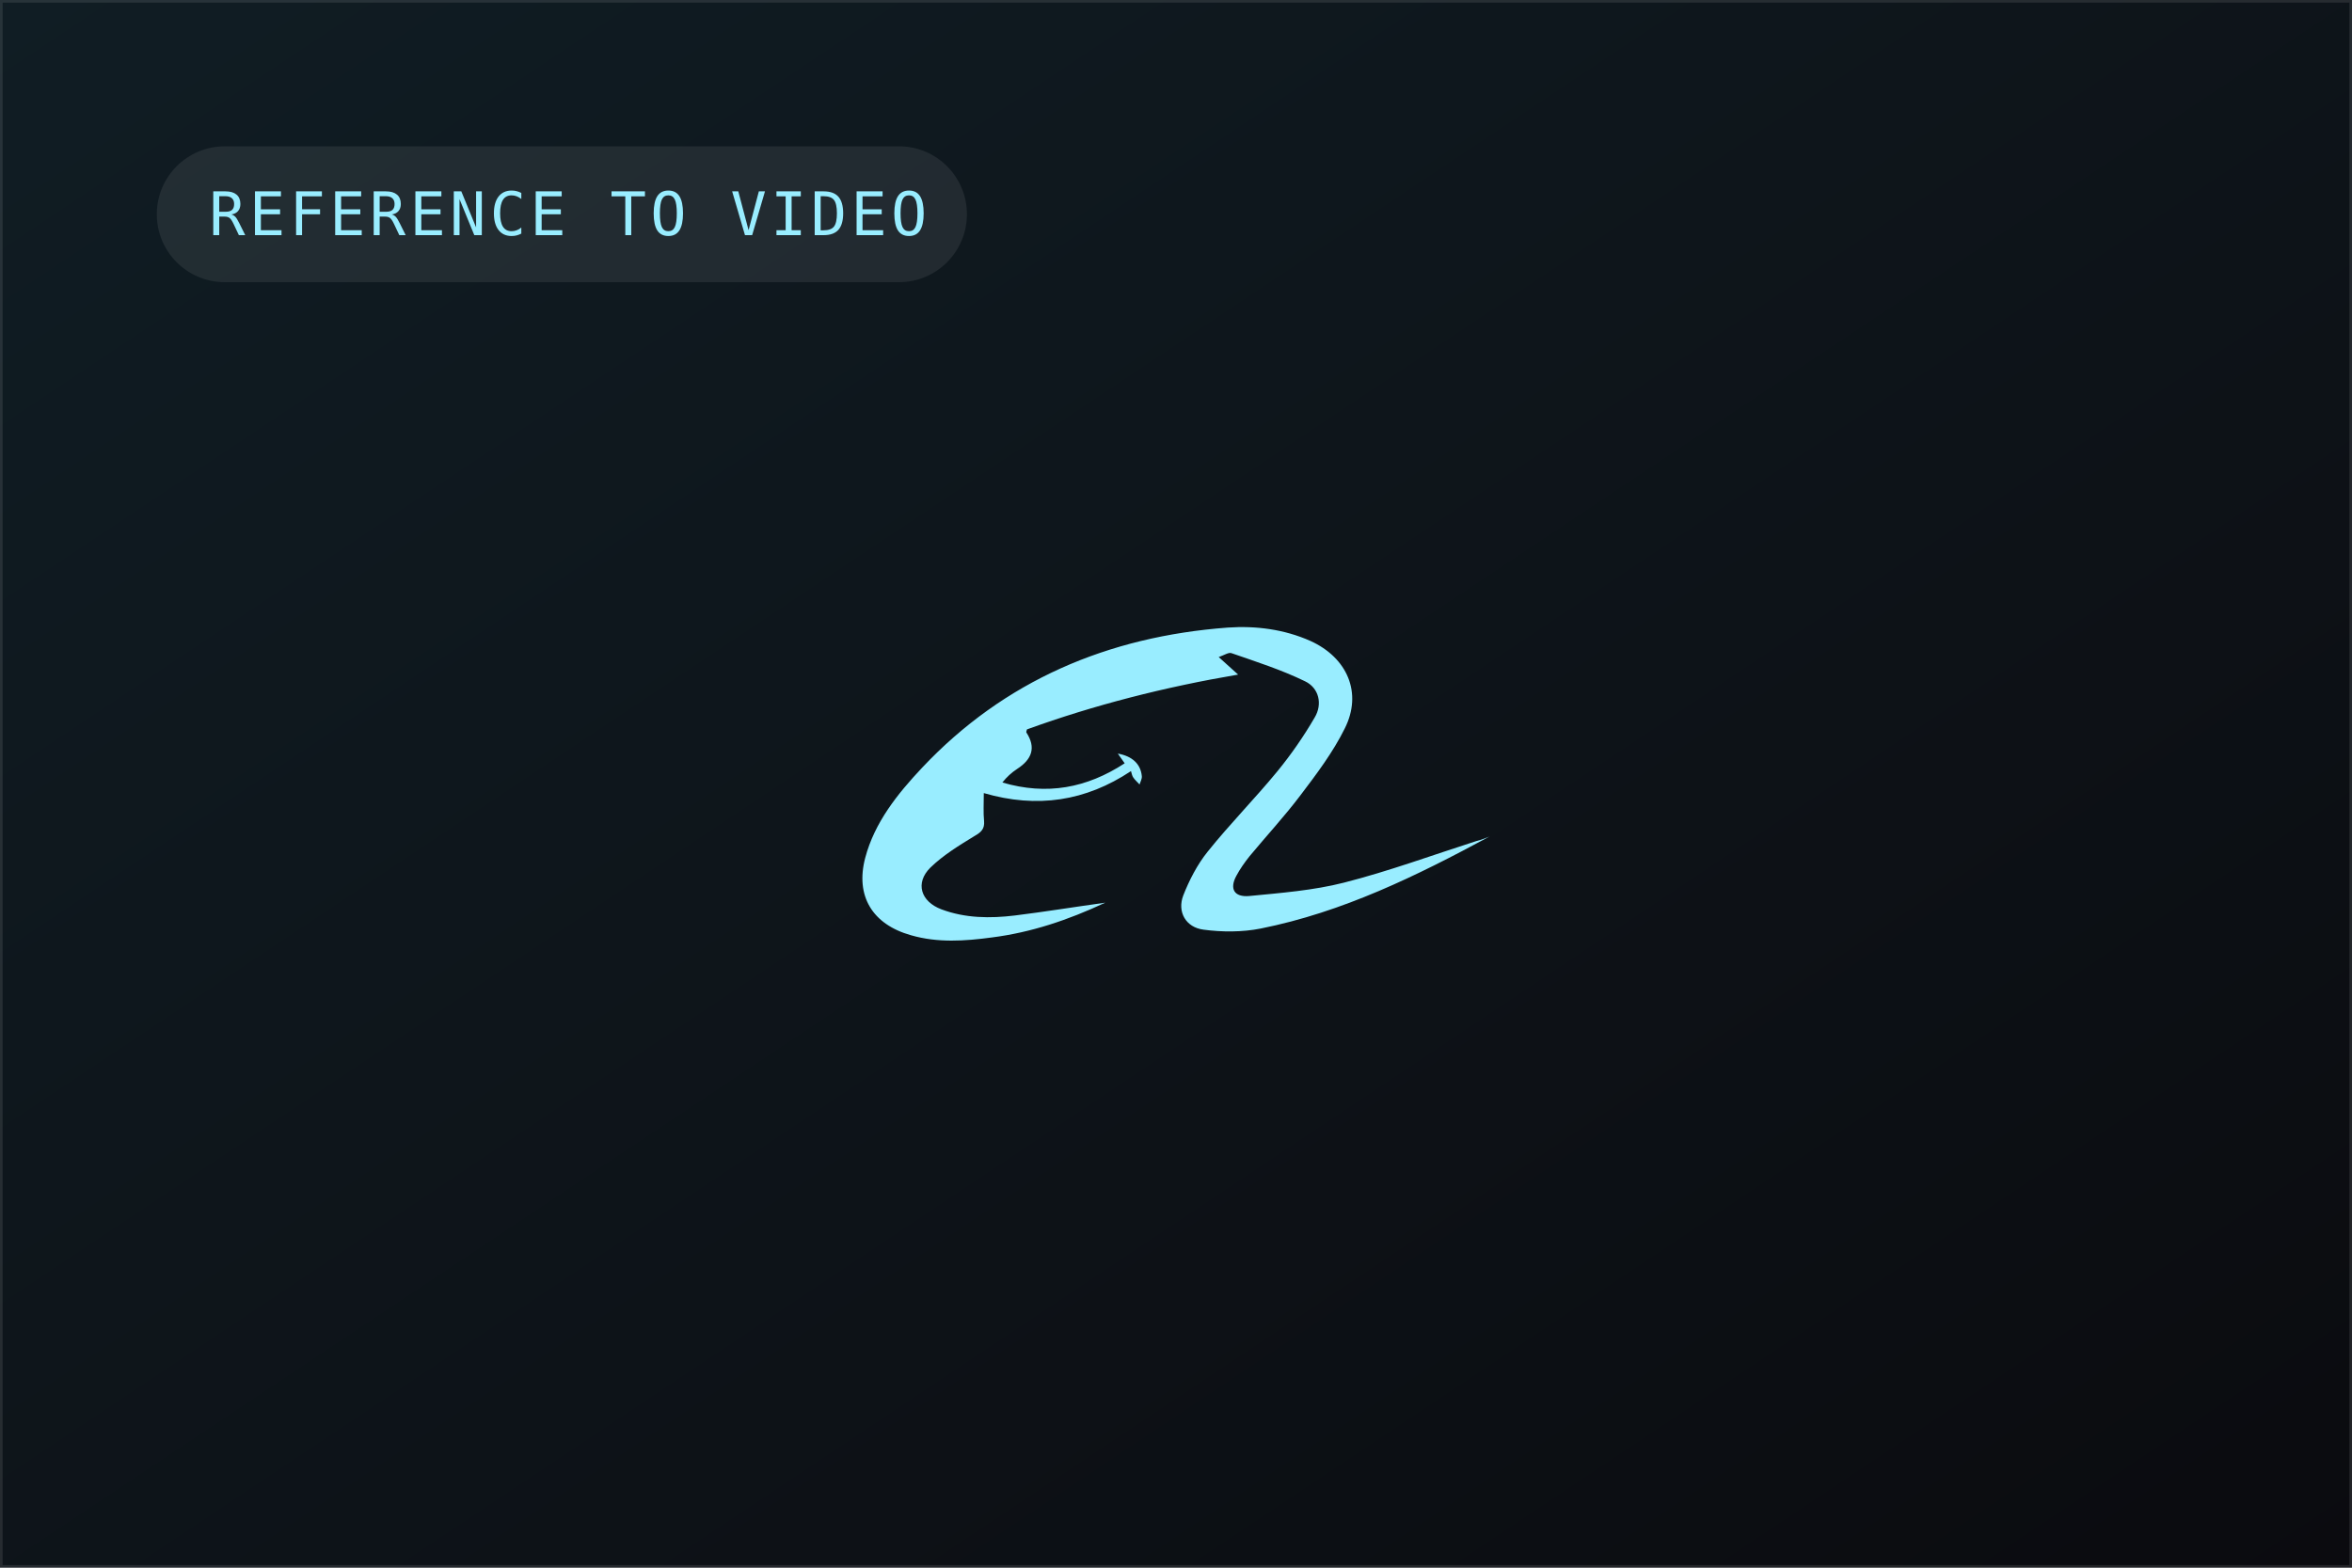
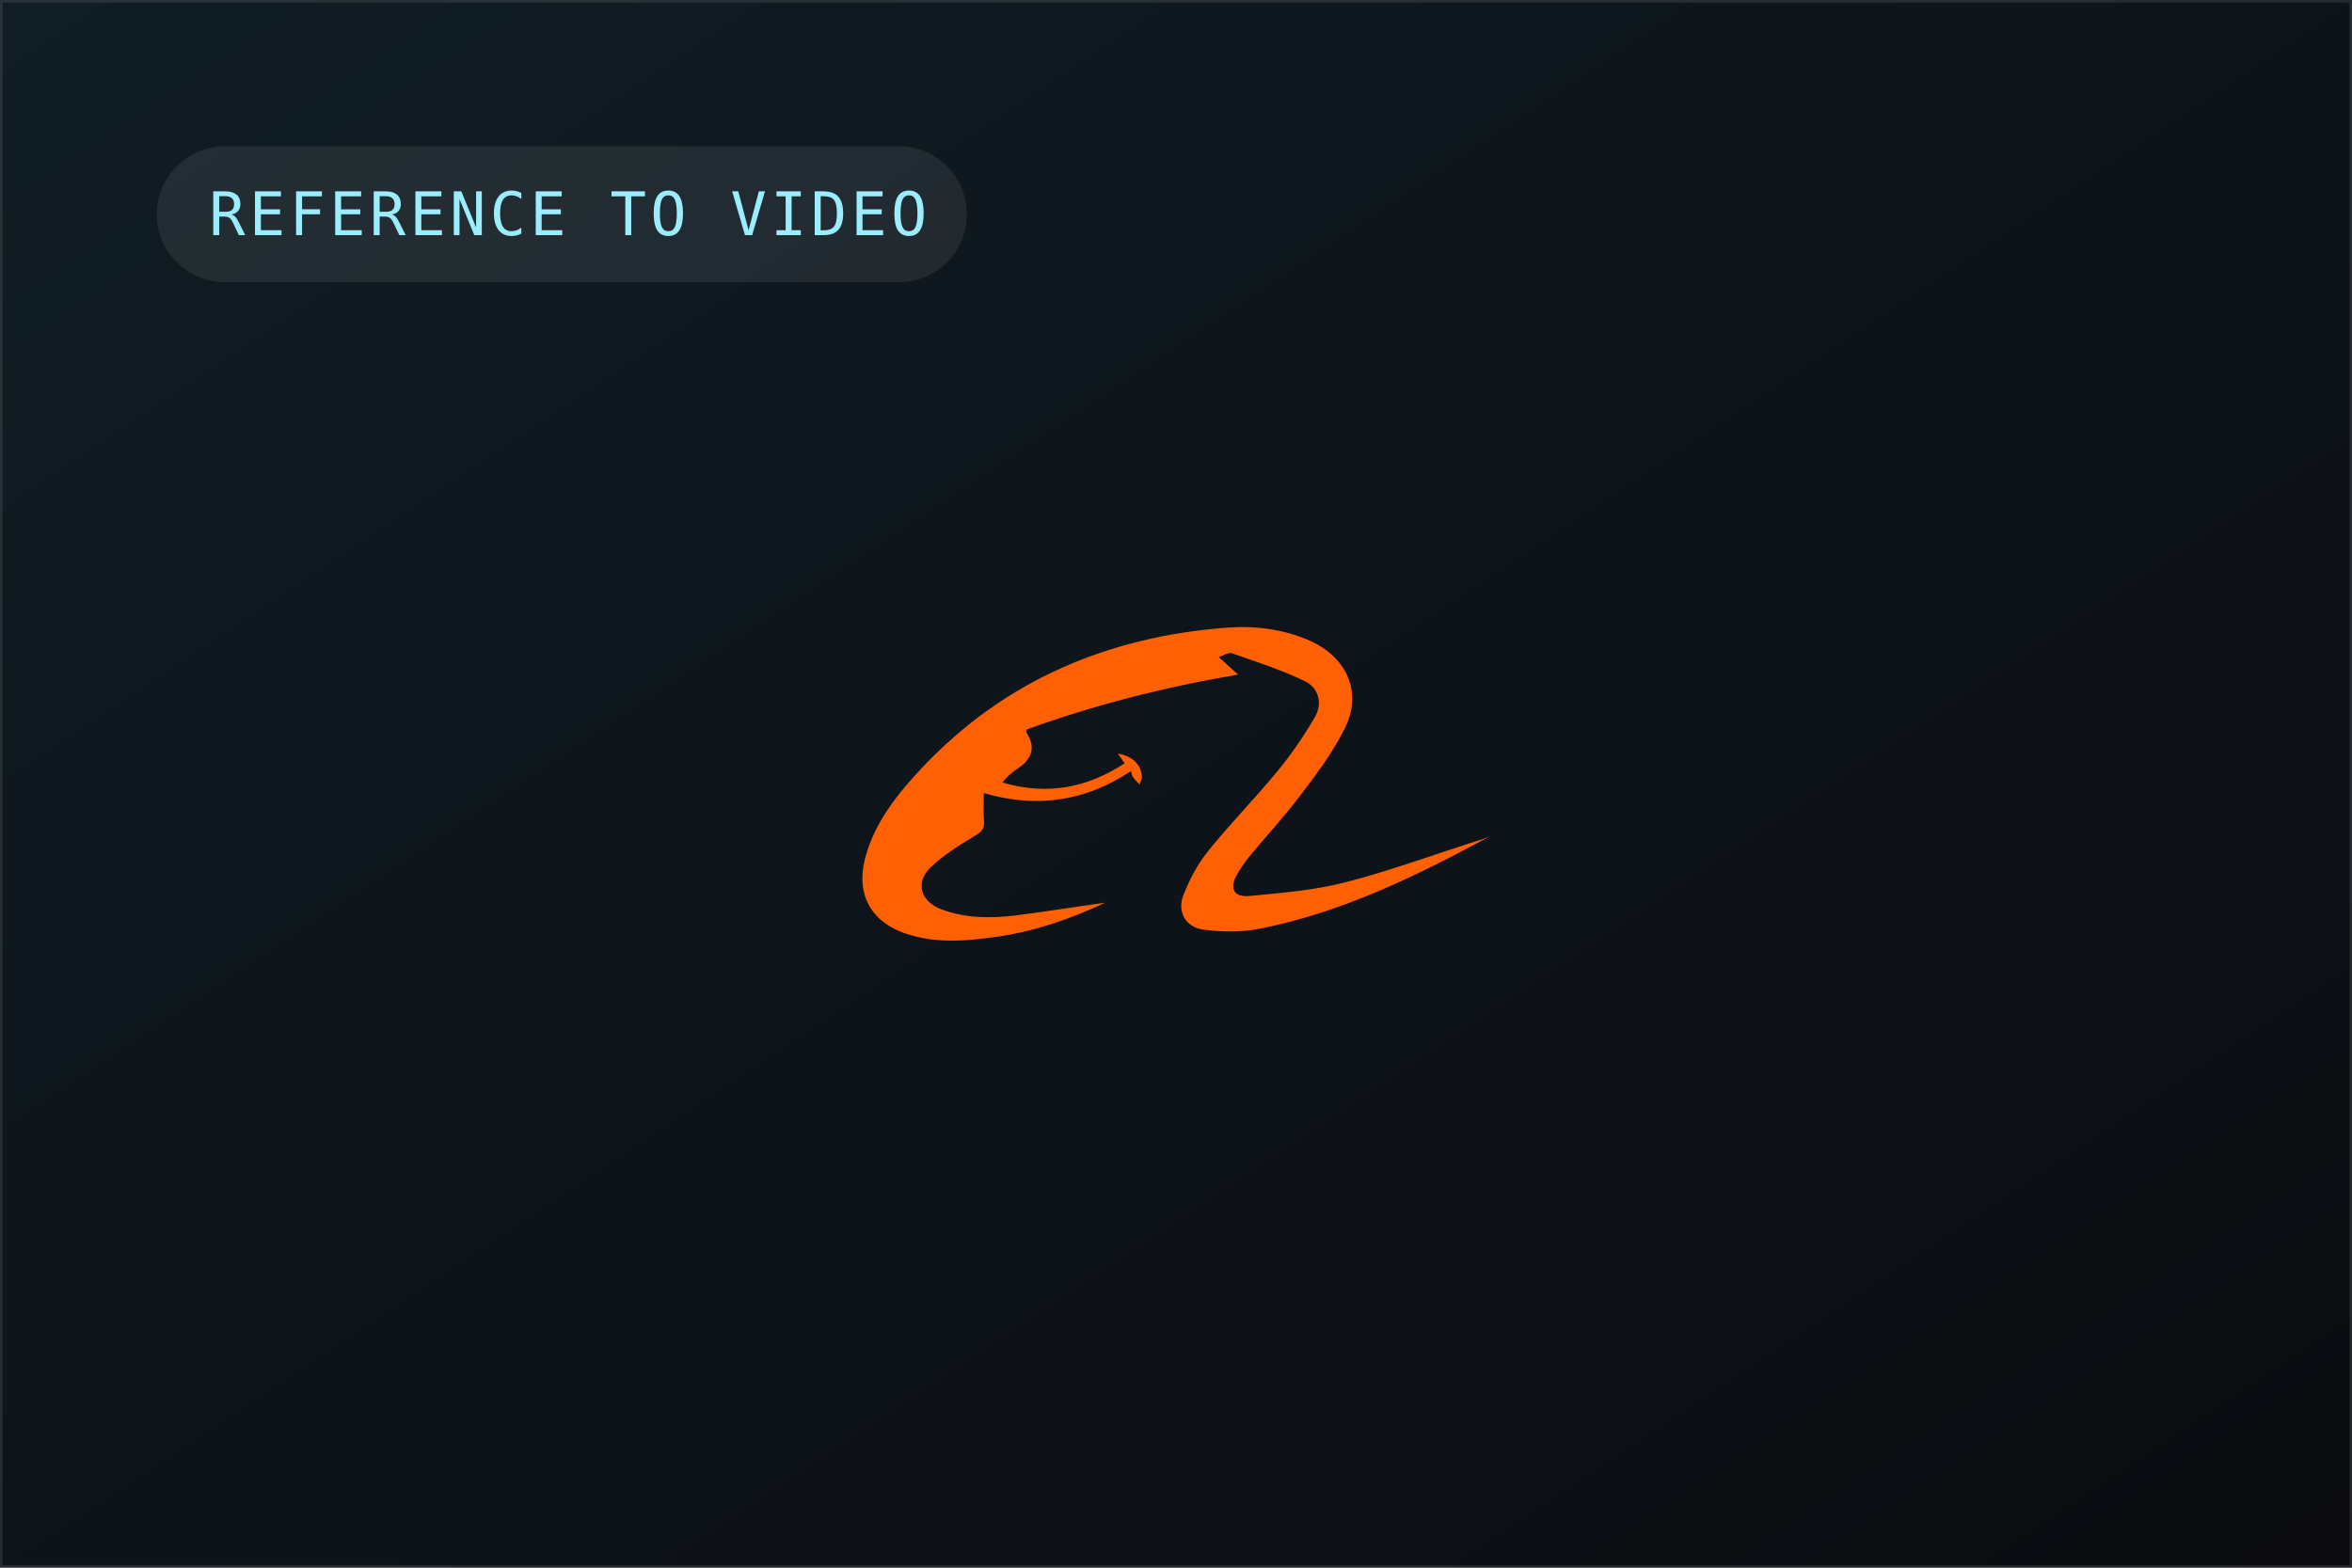
<svg xmlns="http://www.w3.org/2000/svg" width="900" height="600" viewBox="0 0 900 600" role="img" aria-label="Wan 2.7 Reference to Video">
  <defs>
    <linearGradient id="bg" x1="0" y1="0" x2="1" y2="1">
      <stop offset="0" stop-color="#101d24" />
      <stop offset="1" stop-color="#0b0b0f" />
    </linearGradient>
  </defs>
  <rect width="900" height="600" fill="url(#bg)" />
  <rect x="0.5" y="0.5" width="899" height="599" fill="none" stroke="#ffffff" stroke-opacity="0.10" />
-   <svg x="330" y="180" width="240" height="240" viewBox="0 0 24 24" fill="#99edff">
-     <path d="M24 14.014c-2.8 1.512-5.62 2.896-8.759 3.524-.7.139-1.476.139-2.187.043-.678-.085-1.017-.682-.776-1.31.23-.585.536-1.181.93-1.671.852-1.065 1.814-2.034 2.678-3.088a15.75 15.75 0 001.422-2.054c.306-.511.164-1.129-.372-1.384-.897-.437-1.859-.745-2.81-1.075-.11-.043-.274.074-.492.149.273.244.47.425.743.67-2.821.48-5.49 1.16-8.08 2.098-.012.053-.033.095-.023.117.383.585.208 1.032-.35 1.394a2.365 2.365 0 00-.568.522c1.706.5 3.226.213 4.68-.735-.087-.127-.175-.244-.262-.372.546.096.874.394.918.862.011.107-.054.213-.087.32-.077-.086-.175-.17-.24-.267-.045-.064-.056-.138-.088-.245-1.728 1.15-3.587 1.438-5.632.842 0 .404-.022.745.011 1.075.022.287-.098.415-.36.564-.591.362-1.204.735-1.696 1.214-.59.585-.371 1.299.427 1.597.907.34 1.859.35 2.81.234 1.126-.139 2.23-.32 3.456-.49-1.433.67-2.844 1.14-4.33 1.33-1.04.14-2.078.214-3.106-.084-1.476-.415-2.133-1.501-1.75-2.96.361-1.363 1.236-2.449 2.176-3.45 3.139-3.332 7.108-5.024 11.7-5.365 1.072-.074 2.155.064 3.16.511 1.411.639 2.002 1.99 1.313 3.354-.448.905-1.072 1.735-1.695 2.555-.612.809-1.301 1.554-1.946 2.331-.186.234-.361.48-.503.745-.274.5-.088.83.492.778 1.213-.118 2.45-.213 3.62-.511 1.716-.437 3.389-1.054 5.084-1.597.175-.043.339-.107.492-.17z" />
+   <svg x="330" y="180" width="240" height="240" viewBox="0 0 24 24">
+     <path d="M24 14.014c-2.8 1.512-5.62 2.896-8.759 3.524-.7.139-1.476.139-2.187.043-.678-.085-1.017-.682-.776-1.31.23-.585.536-1.181.93-1.671.852-1.065 1.814-2.034 2.678-3.088a15.75 15.75 0 001.422-2.054c.306-.511.164-1.129-.372-1.384-.897-.437-1.859-.745-2.81-1.075-.11-.043-.274.074-.492.149.273.244.47.425.743.67-2.821.48-5.49 1.16-8.08 2.098-.012.053-.033.095-.023.117.383.585.208 1.032-.35 1.394a2.365 2.365 0 00-.568.522c1.706.5 3.226.213 4.68-.735-.087-.127-.175-.244-.262-.372.546.096.874.394.918.862.011.107-.054.213-.087.32-.077-.086-.175-.17-.24-.267-.045-.064-.056-.138-.088-.245-1.728 1.15-3.587 1.438-5.632.842 0 .404-.022.745.011 1.075.022.287-.098.415-.36.564-.591.362-1.204.735-1.696 1.214-.59.585-.371 1.299.427 1.597.907.34 1.859.35 2.81.234 1.126-.139 2.23-.32 3.456-.49-1.433.67-2.844 1.14-4.33 1.33-1.04.14-2.078.214-3.106-.084-1.476-.415-2.133-1.501-1.75-2.96.361-1.363 1.236-2.449 2.176-3.45 3.139-3.332 7.108-5.024 11.7-5.365 1.072-.074 2.155.064 3.16.511 1.411.639 2.002 1.99 1.313 3.354-.448.905-1.072 1.735-1.695 2.555-.612.809-1.301 1.554-1.946 2.331-.186.234-.361.48-.503.745-.274.5-.088.83.492.778 1.213-.118 2.45-.213 3.62-.511 1.716-.437 3.389-1.054 5.084-1.597.175-.043.339-.107.492-.17z" fill="#FF6003" fill-rule="evenodd" />
  </svg>
  <rect x="60" y="56" rx="26" height="52" width="310" fill="#ffffff" fill-opacity="0.08" />
  <text x="80" y="90" font-family="ui-monospace, 'SF Mono', monospace" font-size="23" fill="#99edff" letter-spacing="1.5">REFERENCE TO VIDEO</text>
</svg>
